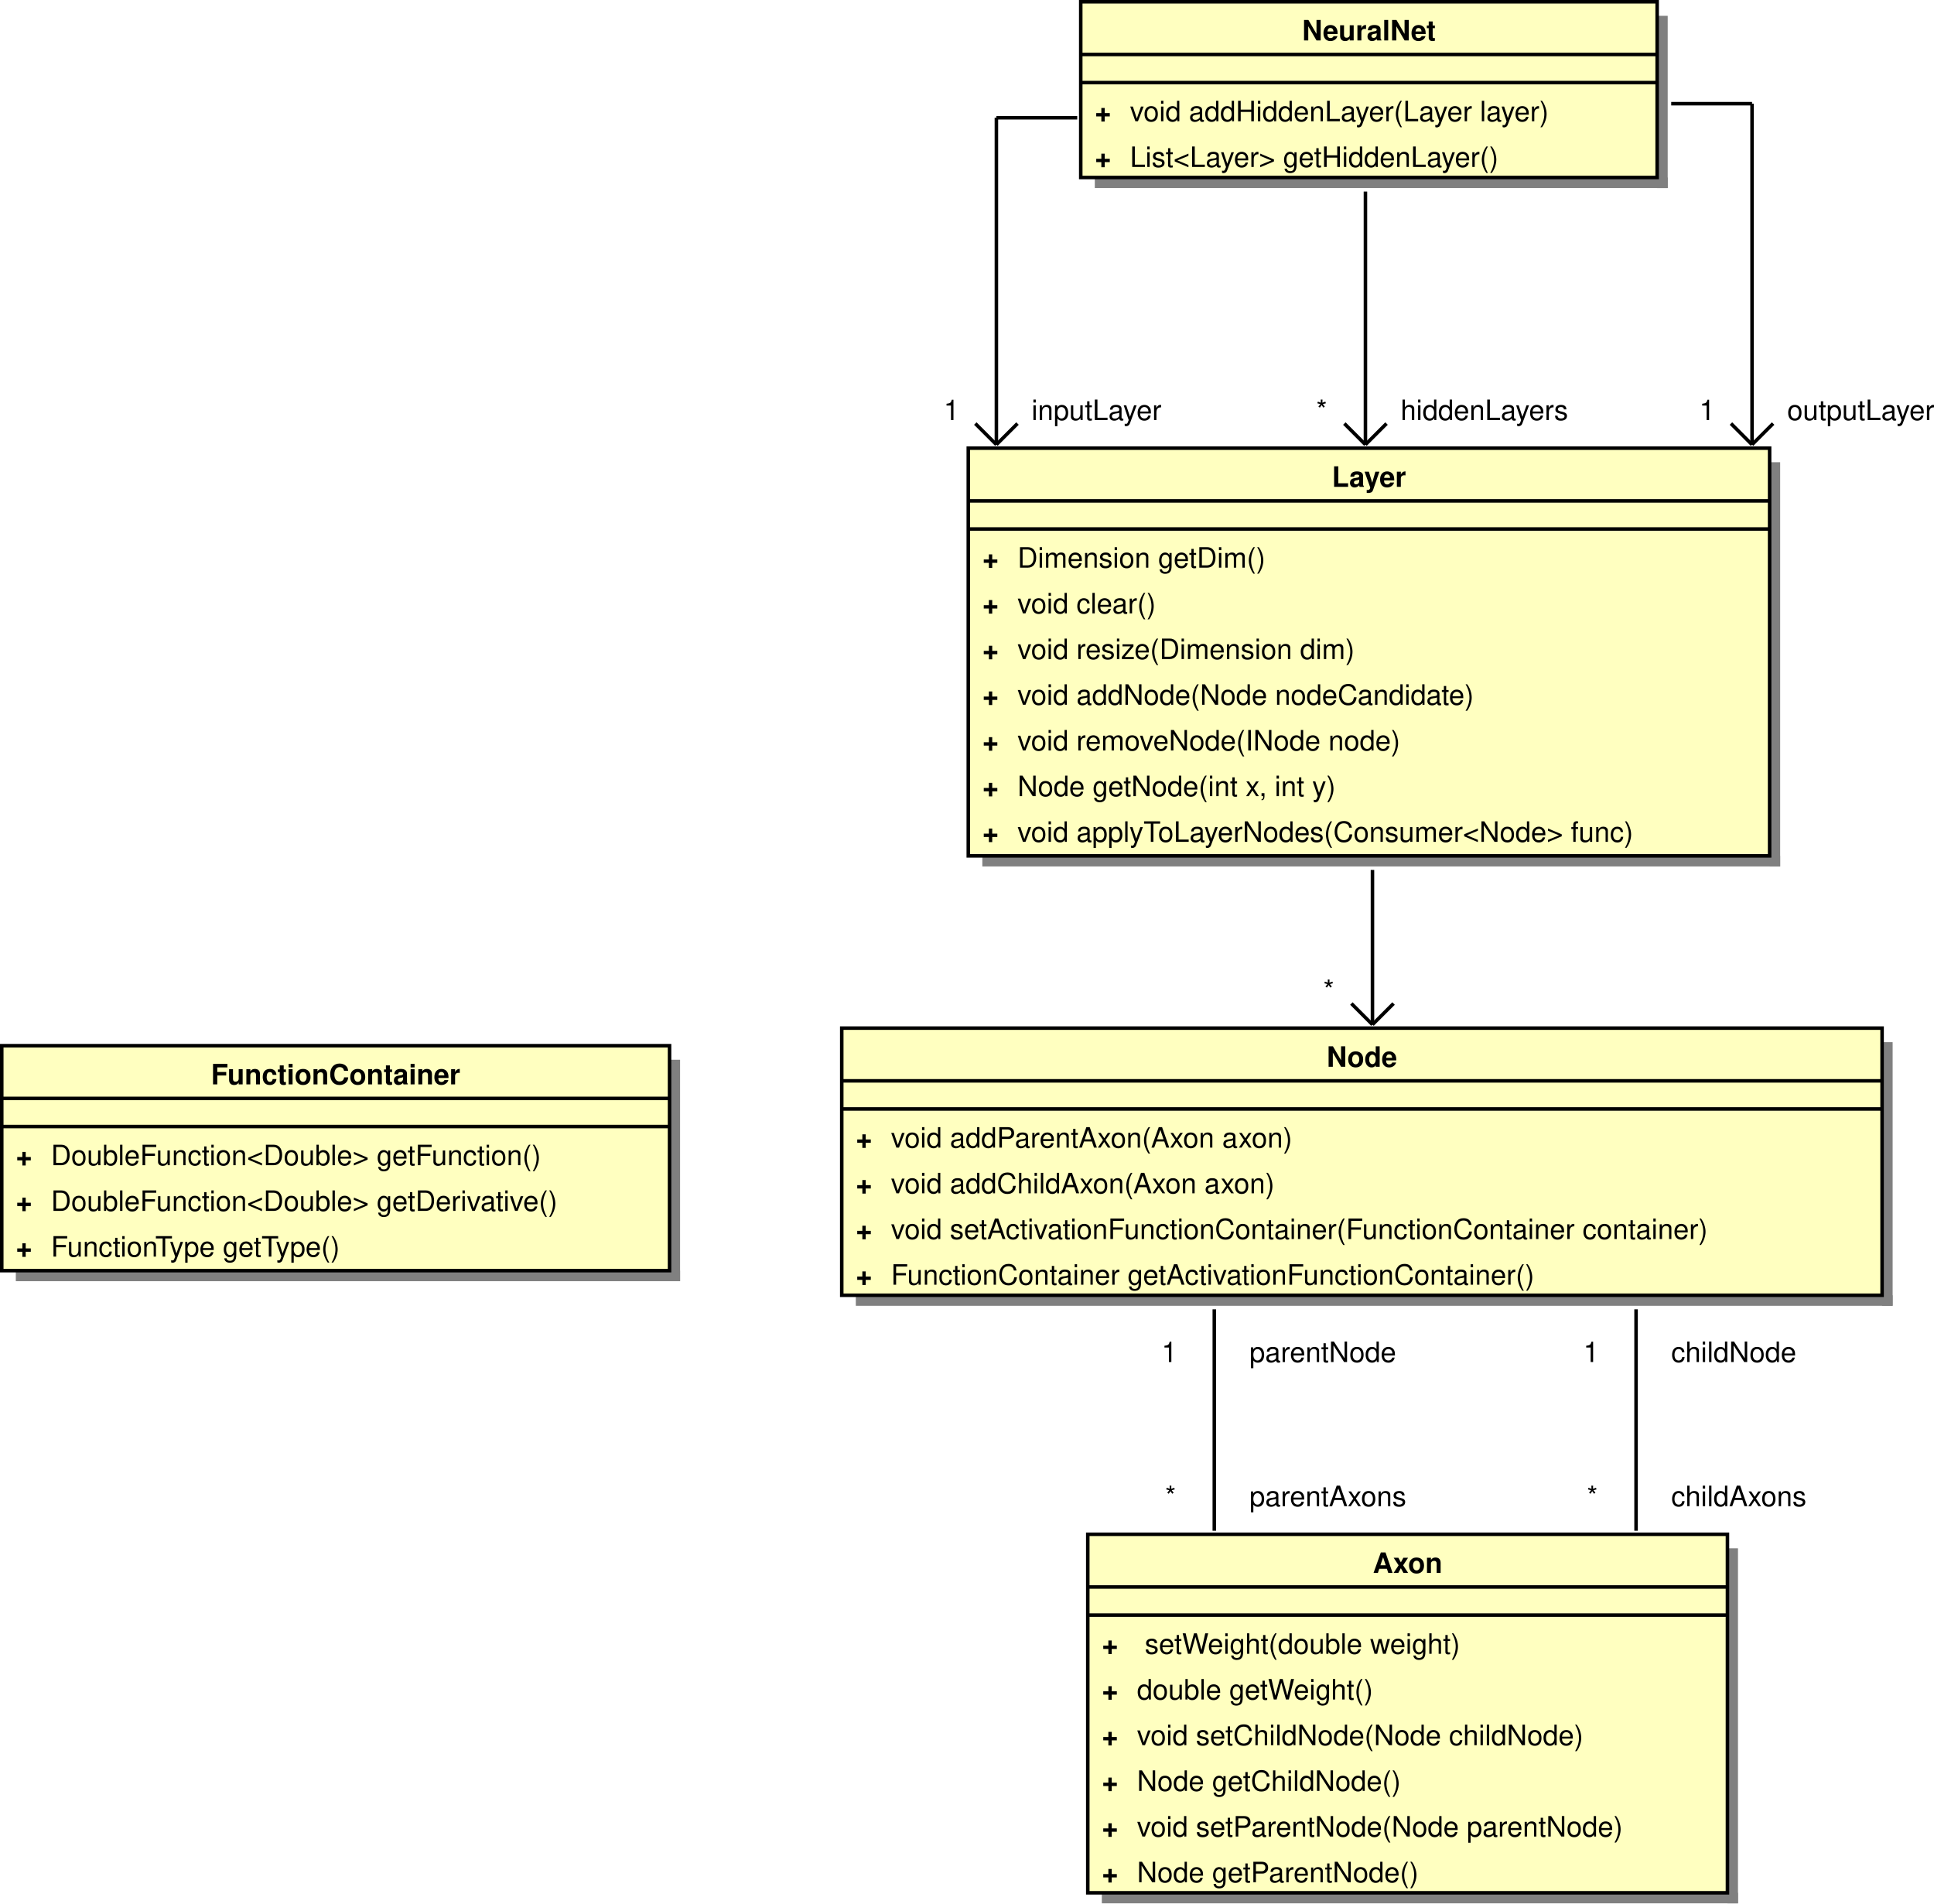
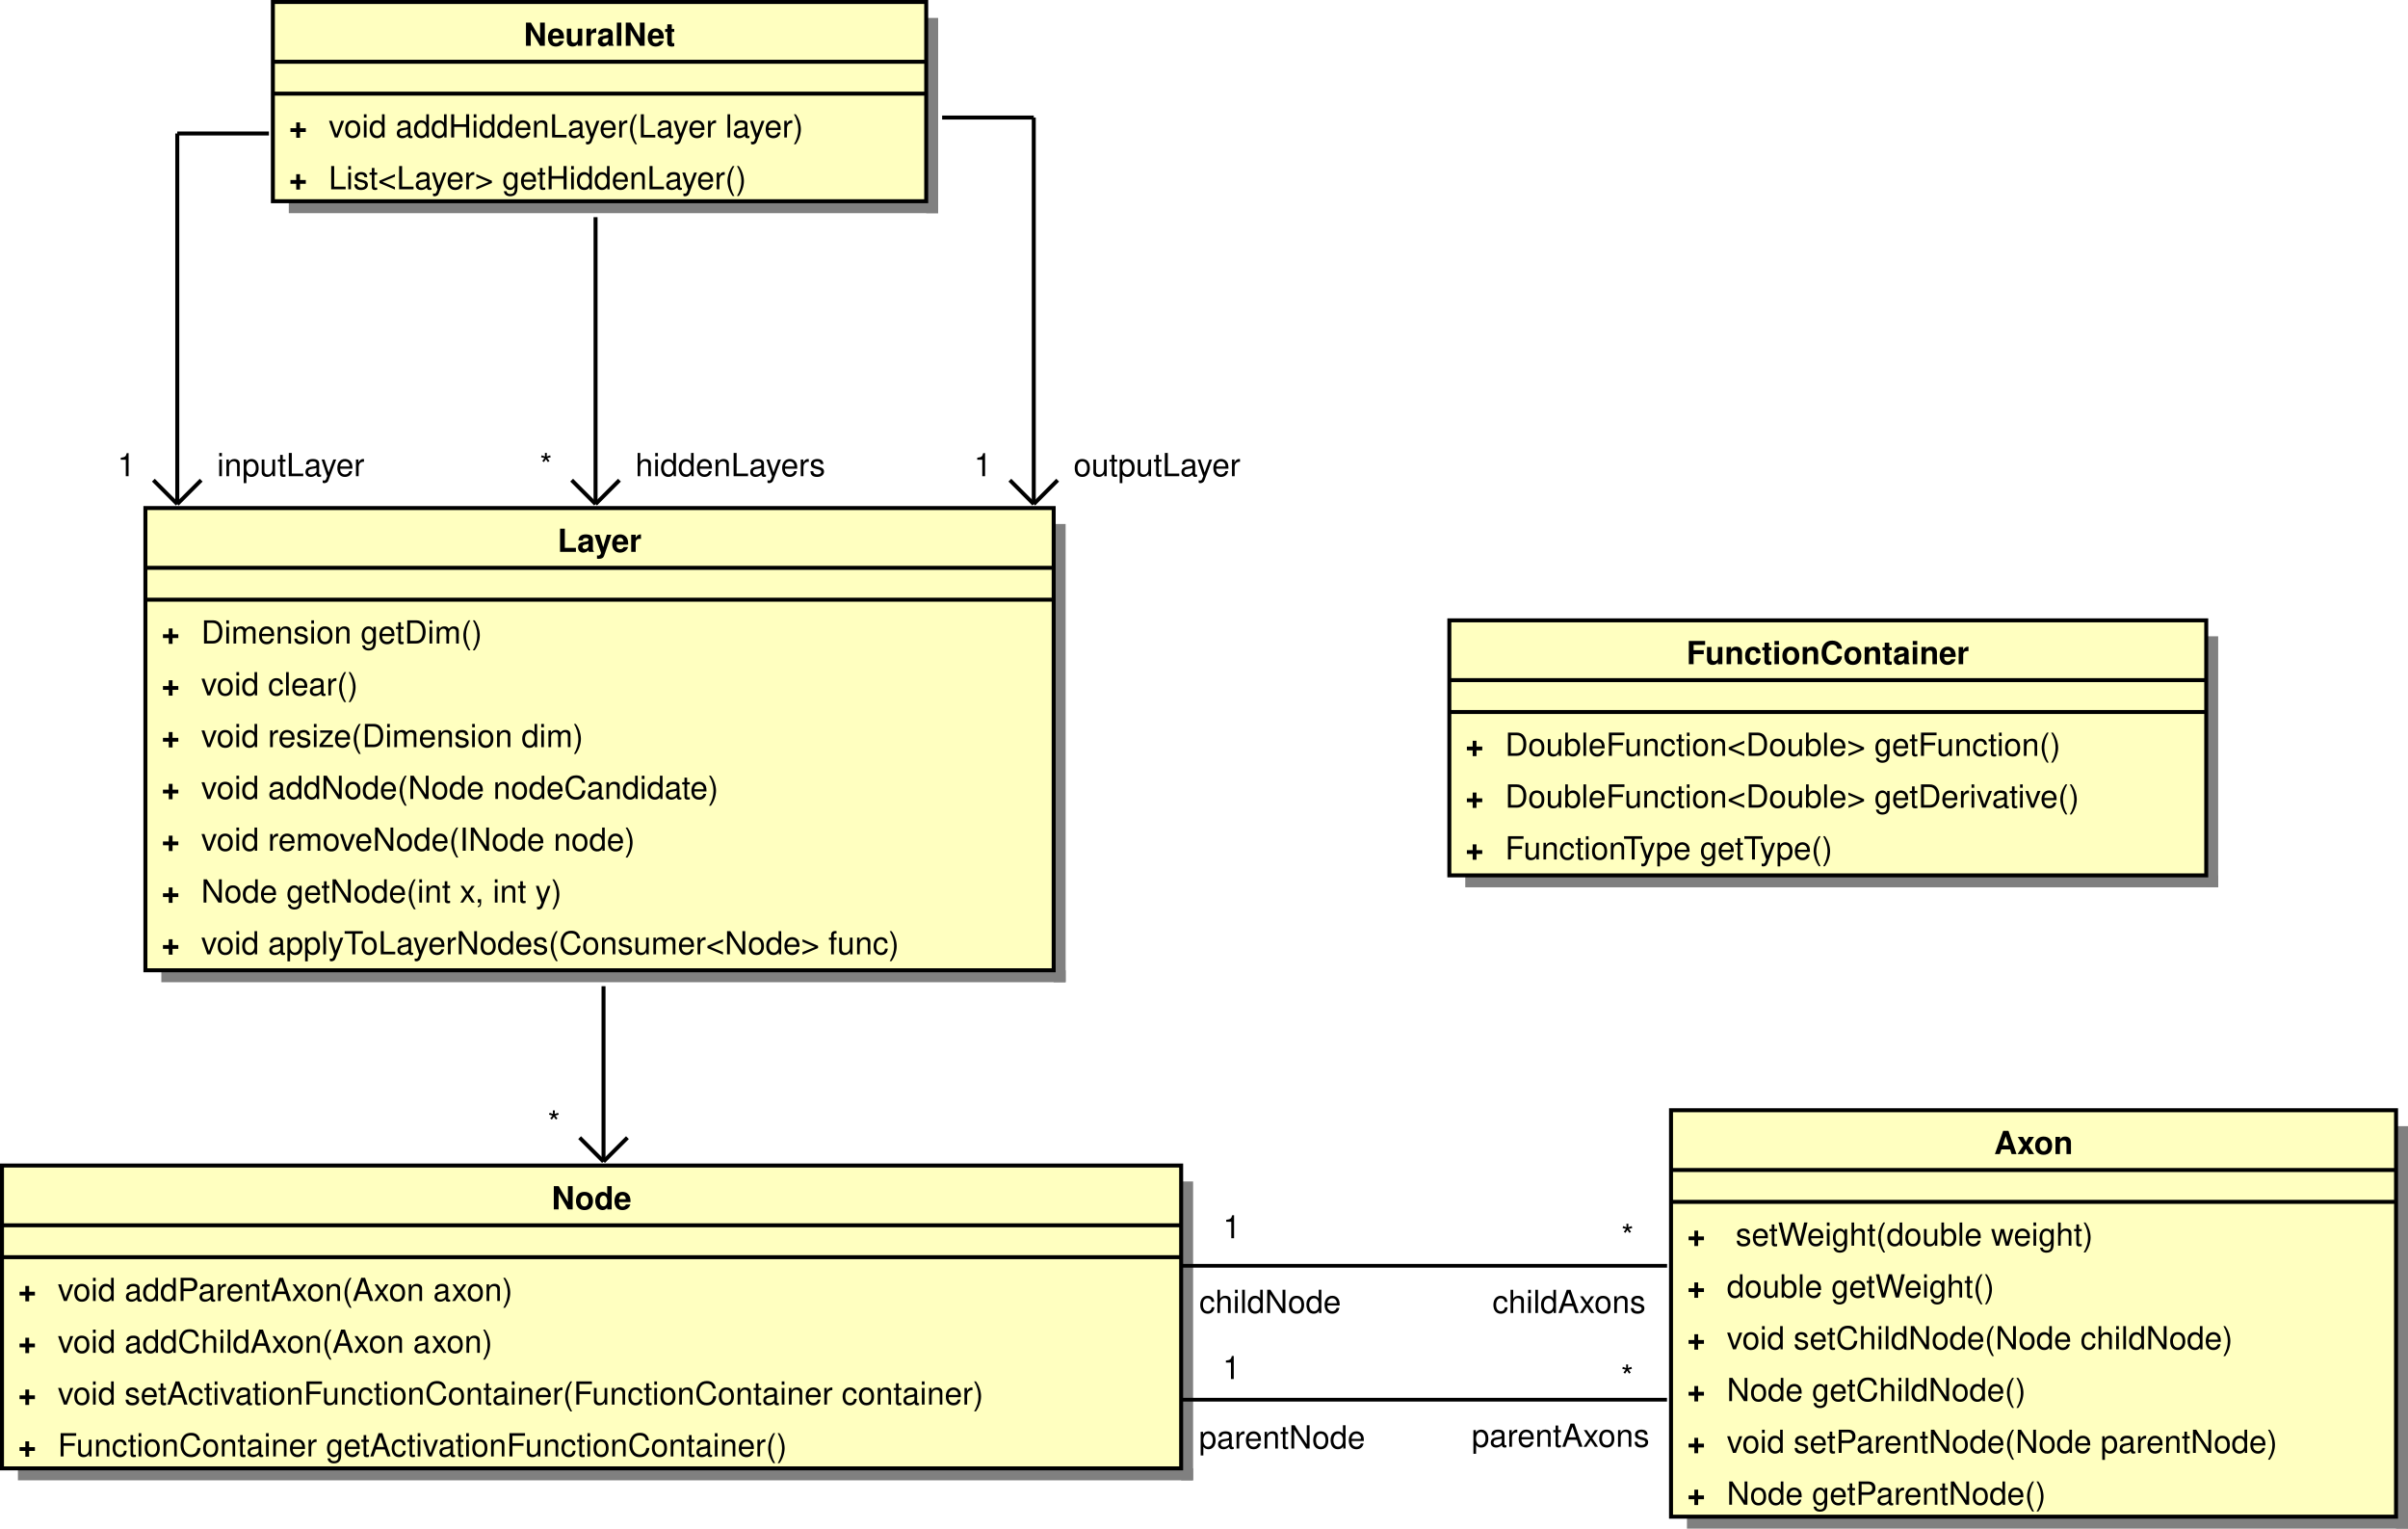
- <svg xmlns="http://www.w3.org/2000/svg" width="1168.271" height="1149.649" version="1.1" id="svg2">
+ <svg xmlns="http://www.w3.org/2000/svg" width="1283.338" height="814.463" version="1.1" id="svg2">
  <defs id="defs272" />
-   <g id="g4" transform="matrix(2.123083,0,0,2.123083,-71.12327,-134.8158)">
+   <g id="g4" transform="matrix(2.123083,0,0,2.123083,-578.54,-134.8158)">
    <rect x="505" y="68" width="3" height="49" id="rect6" style="fill:#808080;stroke:none;stroke-opacity:1" />
    <rect x="345" y="114" width="163" height="3" id="rect8" style="fill:#808080;stroke:none;stroke-opacity:1" />
    <rect x="341" y="64" width="164" height="50" id="rect10" style="fill:#ffffc0;stroke:#000000;stroke-width:1;stroke-opacity:1" />
    <text font-size="8" xml:space="preserve" font-weight="bold" x="423" y="75" id="text12" style="font-weight:bold;font-size:8px;font-family:Helvetica;text-anchor:middle;fill:#000000">NeuralNet</text>
    <line x1="341" y1="79" x2="505" y2="79" id="line14" style="stroke:#000000;stroke-opacity:1" />
    <line x1="341" y1="87" x2="505" y2="87" id="line16" style="stroke:#000000;stroke-opacity:1" />
    <text font-size="8" xml:space="preserve" font-weight="bold" x="345" y="98" id="text18" style="font-weight:bold;font-size:8px;font-family:Helvetica;fill:#000000">+</text>
    <text font-size="8" xml:space="preserve" x="355" y="98" id="text20" style="font-size:8px;font-family:Helvetica;fill:#000000">void addHiddenLayer(Layer layer) </text>
    <text font-size="8" xml:space="preserve" font-weight="bold" x="345" y="111" id="text22" style="font-weight:bold;font-size:8px;font-family:Helvetica;fill:#000000">+</text>
    <text font-size="8" xml:space="preserve" x="355" y="111" id="text24" style="font-size:8px;font-family:Helvetica;fill:#000000">List&lt;Layer&gt; getHiddenLayer() </text>
  </g>
-   <g id="g26" transform="matrix(2.123083,0,0,2.123083,-71.12327,-134.8158)">
+   <g id="g26" transform="matrix(2.123083,0,0,2.123083,-578.54,-134.8158)">
    <rect x="537" y="195" width="3" height="115" id="rect28" style="fill:#808080;stroke:none;stroke-opacity:1" />
    <rect x="313" y="307" width="227" height="3" id="rect30" style="fill:#808080;stroke:none;stroke-opacity:1" />
    <rect x="309" y="191" width="228" height="116" id="rect32" style="fill:#ffffc0;stroke:#000000;stroke-width:1;stroke-opacity:1" />
    <text font-size="8" xml:space="preserve" font-weight="bold" x="423" y="202" id="text34" style="font-weight:bold;font-size:8px;font-family:Helvetica;text-anchor:middle;fill:#000000">Layer</text>
    <line x1="309" y1="206" x2="537" y2="206" id="line36" style="stroke:#000000;stroke-opacity:1" />
    <line x1="309" y1="214" x2="537" y2="214" id="line38" style="stroke:#000000;stroke-opacity:1" />
    <text font-size="8" xml:space="preserve" font-weight="bold" x="313" y="225" id="text40" style="font-weight:bold;font-size:8px;font-family:Helvetica;fill:#000000">+</text>
    <text font-size="8" xml:space="preserve" x="323" y="225" id="text42" style="font-size:8px;font-family:Helvetica;fill:#000000">Dimension getDim() </text>
    <text font-size="8" xml:space="preserve" font-weight="bold" x="313" y="238" id="text44" style="font-weight:bold;font-size:8px;font-family:Helvetica;fill:#000000">+</text>
    <text font-size="8" xml:space="preserve" x="323" y="238" id="text46" style="font-size:8px;font-family:Helvetica;fill:#000000">void clear() </text>
    <text font-size="8" xml:space="preserve" font-weight="bold" x="313" y="251" id="text48" style="font-weight:bold;font-size:8px;font-family:Helvetica;fill:#000000">+</text>
    <text font-size="8" xml:space="preserve" x="323" y="251" id="text50" style="font-size:8px;font-family:Helvetica;fill:#000000">void resize(Dimension dim) </text>
    <text font-size="8" xml:space="preserve" font-weight="bold" x="313" y="264" id="text52" style="font-weight:bold;font-size:8px;font-family:Helvetica;fill:#000000">+</text>
    <text font-size="8" xml:space="preserve" x="323" y="264" id="text54" style="font-size:8px;font-family:Helvetica;fill:#000000">void addNode(Node nodeCandidate) </text>
    <text font-size="8" xml:space="preserve" font-weight="bold" x="313" y="277" id="text56" style="font-weight:bold;font-size:8px;font-family:Helvetica;fill:#000000">+</text>
    <text font-size="8" xml:space="preserve" x="323" y="277" id="text58" style="font-size:8px;font-family:Helvetica;fill:#000000">void removeNode(INode node) </text>
    <text font-size="8" xml:space="preserve" font-weight="bold" x="313" y="290" id="text60" style="font-weight:bold;font-size:8px;font-family:Helvetica;fill:#000000">+</text>
    <text font-size="8" xml:space="preserve" x="323" y="290" id="text62" style="font-size:8px;font-family:Helvetica;fill:#000000">Node getNode(int x, int y) </text>
    <text font-size="8" xml:space="preserve" font-weight="bold" x="313" y="303" id="text64" style="font-weight:bold;font-size:8px;font-family:Helvetica;fill:#000000">+</text>
    <text font-size="8" xml:space="preserve" x="323" y="303" id="text66" style="font-size:8px;font-family:Helvetica;fill:#000000">void applyToLayerNodes(Consumer&lt;Node&gt; func) </text>
  </g>
-   <g id="g68" transform="matrix(2.123083,0,0,2.123083,-71.12327,-134.8158)">
+   <g id="g68" transform="matrix(2.123083,0,0,2.123083,-578.54,-134.8158)">
    <rect x="569" y="360" width="3" height="75" id="rect70" style="fill:#808080;stroke:none;stroke-opacity:1" />
    <rect x="277" y="432" width="295" height="3" id="rect72" style="fill:#808080;stroke:none;stroke-opacity:1" />
    <rect x="273" y="356" width="296" height="76" id="rect74" style="fill:#ffffc0;stroke:#000000;stroke-width:1;stroke-opacity:1" />
    <text font-size="8" xml:space="preserve" font-weight="bold" x="421" y="367" id="text76" style="font-weight:bold;font-size:8px;font-family:Helvetica;text-anchor:middle;fill:#000000">Node</text>
    <line x1="273" y1="371" x2="569" y2="371" id="line78" style="stroke:#000000;stroke-opacity:1" />
    <line x1="273" y1="379" x2="569" y2="379" id="line80" style="stroke:#000000;stroke-opacity:1" />
    <text font-size="8" xml:space="preserve" font-weight="bold" x="277" y="390" id="text82" style="font-weight:bold;font-size:8px;font-family:Helvetica;fill:#000000">+</text>
    <text font-size="8" xml:space="preserve" x="287" y="390" id="text84" style="font-size:8px;font-family:Helvetica;fill:#000000">void addParentAxon(Axon axon) </text>
    <text font-size="8" xml:space="preserve" font-weight="bold" x="277" y="403" id="text86" style="font-weight:bold;font-size:8px;font-family:Helvetica;fill:#000000">+</text>
    <text font-size="8" xml:space="preserve" x="287" y="403" id="text88" style="font-size:8px;font-family:Helvetica;fill:#000000">void addChildAxon(Axon axon) </text>
    <text font-size="8" xml:space="preserve" font-weight="bold" x="277" y="416" id="text90" style="font-weight:bold;font-size:8px;font-family:Helvetica;fill:#000000">+</text>
    <text font-size="8" xml:space="preserve" x="287" y="416" id="text92" style="font-size:8px;font-family:Helvetica;fill:#000000">void setActivationFunctionContainer(FunctionContainer container) </text>
    <text font-size="8" xml:space="preserve" font-weight="bold" x="277" y="429" id="text94" style="font-weight:bold;font-size:8px;font-family:Helvetica;fill:#000000">+</text>
    <text font-size="8" xml:space="preserve" x="287" y="429" id="text96" style="font-size:8px;font-family:Helvetica;fill:#000000">FunctionContainer getActivationFunctionContainer() </text>
  </g>
-   <g id="g98" transform="matrix(2.123083,0,0,2.123083,-71.12327,-134.8158)">
+   <g id="g98" transform="matrix(2.123083,0,0,2.123083,162.3498,-470.0022)">
    <rect x="525" y="504" width="3" height="101" id="rect100" style="fill:#808080;stroke:none;stroke-opacity:1" />
    <rect x="347" y="602" width="181" height="3" id="rect102" style="fill:#808080;stroke:none;stroke-opacity:1" />
    <rect x="343" y="500" width="182" height="102" id="rect104" style="fill:#ffffc0;stroke:#000000;stroke-width:1;stroke-opacity:1" />
    <text font-size="8" xml:space="preserve" font-weight="bold" x="434" y="511" id="text106" style="font-weight:bold;font-size:8px;font-family:Helvetica;text-anchor:middle;fill:#000000">Axon</text>
    <line x1="343" y1="515" x2="525" y2="515" id="line108" style="stroke:#000000;stroke-opacity:1" />
    <line x1="343" y1="523" x2="525" y2="523" id="line110" style="stroke:#000000;stroke-opacity:1" />
    <text font-size="8" xml:space="preserve" font-weight="bold" x="347" y="534" id="text112" style="font-weight:bold;font-size:8px;font-family:Helvetica;fill:#000000">+</text>
    <text font-size="8" xml:space="preserve" x="357" y="534" id="text114" style="font-size:8px;font-family:Helvetica;fill:#000000"> setWeight(double weight) </text>
    <text font-size="8" xml:space="preserve" font-weight="bold" x="347" y="547" id="text116" style="font-weight:bold;font-size:8px;font-family:Helvetica;fill:#000000">+</text>
    <text font-size="8" xml:space="preserve" x="357" y="547" id="text118" style="font-size:8px;font-family:Helvetica;fill:#000000">double getWeight() </text>
    <text font-size="8" xml:space="preserve" font-weight="bold" x="347" y="560" id="text120" style="font-weight:bold;font-size:8px;font-family:Helvetica;fill:#000000">+</text>
    <text font-size="8" xml:space="preserve" x="357" y="560" id="text122" style="font-size:8px;font-family:Helvetica;fill:#000000">void setChildNode(Node childNode) </text>
    <text font-size="8" xml:space="preserve" font-weight="bold" x="347" y="573" id="text124" style="font-weight:bold;font-size:8px;font-family:Helvetica;fill:#000000">+</text>
    <text font-size="8" xml:space="preserve" x="357" y="573" id="text126" style="font-size:8px;font-family:Helvetica;fill:#000000">Node getChildNode() </text>
    <text font-size="8" xml:space="preserve" font-weight="bold" x="347" y="586" id="text128" style="font-weight:bold;font-size:8px;font-family:Helvetica;fill:#000000">+</text>
    <text font-size="8" xml:space="preserve" x="357" y="586" id="text130" style="font-size:8px;font-family:Helvetica;fill:#000000">void setParentNode(Node parentNode) </text>
    <text font-size="8" xml:space="preserve" font-weight="bold" x="347" y="599" id="text132" style="font-weight:bold;font-size:8px;font-family:Helvetica;fill:#000000">+</text>
    <text font-size="8" xml:space="preserve" x="357" y="599" id="text134" style="font-size:8px;font-family:Helvetica;fill:#000000">Node getParentNode() </text>
  </g>
-   <g id="g136" transform="matrix(2.123083,0,0,2.123083,-71.12327,-134.8158)">
+   <g id="g136" transform="matrix(2.123083,0,0,2.123083,700.2342,-435.9053)">
    <rect x="224" y="365" width="3" height="63" id="rect138" style="fill:#808080;stroke:none;stroke-opacity:1" />
    <rect x="38" y="425" width="189" height="3" id="rect140" style="fill:#808080;stroke:none;stroke-opacity:1" />
    <rect x="34" y="361" width="190" height="64" id="rect142" style="fill:#ffffc0;stroke:#000000;stroke-width:1;stroke-opacity:1" />
    <text font-size="8" xml:space="preserve" font-weight="bold" x="129" y="372" id="text144" style="font-weight:bold;font-size:8px;font-family:Helvetica;text-anchor:middle;fill:#000000">FunctionContainer</text>
    <line x1="34" y1="376" x2="224" y2="376" id="line146" style="stroke:#000000;stroke-opacity:1" />
    <line x1="34" y1="384" x2="224" y2="384" id="line148" style="stroke:#000000;stroke-opacity:1" />
    <text font-size="8" xml:space="preserve" font-weight="bold" x="38" y="395" id="text150" style="font-weight:bold;font-size:8px;font-family:Helvetica;fill:#000000">+</text>
    <text font-size="8" xml:space="preserve" x="48" y="395" id="text152" style="font-size:8px;font-family:Helvetica;fill:#000000">DoubleFunction&lt;Double&gt; getFunction() </text>
    <text font-size="8" xml:space="preserve" font-weight="bold" x="38" y="408" id="text154" style="font-weight:bold;font-size:8px;font-family:Helvetica;fill:#000000">+</text>
    <text font-size="8" xml:space="preserve" x="48" y="408" id="text156" style="font-size:8px;font-family:Helvetica;fill:#000000">DoubleFunction&lt;Double&gt; getDerivative() </text>
    <text font-size="8" xml:space="preserve" font-weight="bold" x="38" y="421" id="text158" style="font-weight:bold;font-size:8px;font-family:Helvetica;fill:#000000">+</text>
    <text font-size="8" xml:space="preserve" x="48" y="421" id="text160" style="font-size:8px;font-family:Helvetica;fill:#000000">FunctionType getType() </text>
  </g>
-   <g id="g162" transform="matrix(2.123083,0,0,2.123083,-71.12327,-134.8158)">
+   <g id="g162" transform="matrix(2.123083,0,0,2.123083,-578.54,-134.8158)">
    <line x1="509" y1="93" x2="532" y2="93" id="line164" style="stroke:#000000;stroke-opacity:1" />
  </g>
-   <g id="g166" transform="matrix(2.123083,0,0,2.123083,-71.12327,-134.8158)">
+   <g id="g166" transform="matrix(2.123083,0,0,2.123083,-578.54,-134.8158)">
    <line x1="340" y1="97" x2="317" y2="97" id="line168" style="stroke:#000000;stroke-opacity:1" />
  </g>
-   <g id="g170" transform="matrix(2.123083,0,0,2.123083,-71.12327,-134.8158)">
-     <line x1="379" y1="436" x2="379" y2="499" id="line172" style="stroke:#000000;stroke-opacity:1" />
+   <g id="g174" transform="matrix(0,2.123083,-2.123083,0,1689.138,-385.0073)">
+     <line x1="499" y1="377.129" x2="499" y2="499" id="line176" style="stroke:#000000;stroke-width:0.942;stroke-miterlimit:4;stroke-dasharray:none;stroke-opacity:1" />
  </g>
-   <g id="g174" transform="matrix(2.123083,0,0,2.123083,-71.12327,-134.8158)">
-     <line x1="499" y1="436" x2="499" y2="499" id="line176" style="stroke:#000000;stroke-opacity:1" />
-   </g>
-   <g id="g178" transform="matrix(2.123083,0,0,2.123083,-71.12327,-134.8158)">
+   <g id="g178" transform="matrix(2.123083,0,0,2.123083,-578.54,-134.8158)">
    <line x1="424" y1="355" x2="430" y2="349" id="line180" style="stroke:#000000;stroke-opacity:1" />
    <line x1="424" y1="355" x2="418" y2="349" id="line182" style="stroke:#000000;stroke-opacity:1" />
    <line x1="424" y1="311" x2="424" y2="355" id="line184" style="stroke:#000000;stroke-opacity:1" />
  </g>
-   <g id="g186" transform="matrix(2.123083,0,0,2.123083,-71.12327,-134.8158)">
+   <g id="g186" transform="matrix(2.123083,0,0,2.123083,-578.54,-134.8158)">
    <line x1="422" y1="190" x2="428" y2="184" id="line188" style="stroke:#000000;stroke-opacity:1" />
    <line x1="422" y1="190" x2="416" y2="184" id="line190" style="stroke:#000000;stroke-opacity:1" />
    <line x1="422" y1="118" x2="422" y2="190" id="line192" style="stroke:#000000;stroke-opacity:1" />
  </g>
-   <g id="g194" transform="matrix(2.123083,0,0,2.123083,-71.12327,-134.8158)">
+   <g id="g194" transform="matrix(2.123083,0,0,2.123083,-578.54,-134.8158)">
    <line x1="532" y1="190" x2="538" y2="184" id="line196" style="stroke:#000000;stroke-opacity:1" />
    <line x1="532" y1="190" x2="526" y2="184" id="line198" style="stroke:#000000;stroke-opacity:1" />
    <line x1="532" y1="93" x2="532" y2="190" id="line200" style="stroke:#000000;stroke-opacity:1" />
  </g>
-   <g id="g202" transform="matrix(2.123083,0,0,2.123083,-71.12327,-134.8158)">
+   <g id="g202" transform="matrix(2.123083,0,0,2.123083,-578.54,-134.8158)">
    <line x1="317" y1="190" x2="323" y2="184" id="line204" style="stroke:#000000;stroke-opacity:1" />
    <line x1="317" y1="190" x2="311" y2="184" id="line206" style="stroke:#000000;stroke-opacity:1" />
    <line x1="317" y1="97" x2="317" y2="190" id="line208" style="stroke:#000000;stroke-opacity:1" />
  </g>
-   <g id="g210" transform="matrix(2.123083,0,0,2.123083,-71.12327,-134.8158)">
+   <g id="g210" transform="matrix(2.123083,0,0,2.123083,-578.54,-134.8158)">
    <text font-size="8" xml:space="preserve" x="408" y="183" id="text212" style="font-size:8px;font-family:Helvetica;fill:#000000">*</text>
  </g>
-   <g id="g214" transform="matrix(2.123083,0,0,2.123083,-71.12327,-134.8158)">
+   <g id="g214" transform="matrix(2.123083,0,0,2.123083,-41.55835,-273.6903)">
    <text font-size="8" xml:space="preserve" x="389" y="492" id="text216" style="font-size:8px;font-family:Helvetica;fill:#000000">parentAxons</text>
  </g>
-   <g id="g218" transform="matrix(2.123083,0,0,2.123083,-71.12327,-134.8158)">
+   <g id="g218" transform="matrix(2.123083,0,0,2.123083,-186.9137,-185.7364)">
    <text font-size="8" xml:space="preserve" x="389" y="451" id="text220" style="font-size:8px;font-family:Helvetica;fill:#000000">parentNode</text>
  </g>
-   <g id="g222" transform="matrix(2.123083,0,0,2.123083,-71.12327,-134.8158)">
+   <g id="g222" transform="matrix(2.123083,0,0,2.123083,88.98375,-305.1686)">
    <text font-size="8" xml:space="preserve" x="365" y="492" id="text224" style="font-size:8px;font-family:Helvetica;fill:#000000">*</text>
  </g>
-   <g id="g226" transform="matrix(2.123083,0,0,2.123083,-71.12327,-134.8158)">
+   <g id="g226" transform="matrix(2.123083,0,0,2.123083,-121.1798,-222.7697)">
    <text font-size="8" xml:space="preserve" x="364" y="451" id="text228" style="font-size:8px;font-family:Helvetica;fill:#000000">1</text>
  </g>
-   <g id="g230" transform="matrix(2.123083,0,0,2.123083,-71.12327,-134.8158)">
+   <g id="g230" transform="matrix(2.123083,0,0,2.123083,-285.2717,-344.9793)">
    <text font-size="8" xml:space="preserve" x="509" y="492" id="text232" style="font-size:8px;font-family:Helvetica;fill:#000000">childAxons</text>
  </g>
-   <g id="g234" transform="matrix(2.123083,0,0,2.123083,-71.12327,-134.8158)">
+   <g id="g234" transform="matrix(2.123083,0,0,2.123083,-441.5171,-257.9512)">
    <text font-size="8" xml:space="preserve" x="509" y="451" id="text236" style="font-size:8px;font-family:Helvetica;fill:#000000">childNode</text>
  </g>
-   <g id="g238" transform="matrix(2.123083,0,0,2.123083,-71.12327,-134.8158)">
+   <g id="g238" transform="matrix(2.123083,0,0,2.123083,-165.6196,-380.1608)">
    <text font-size="8" xml:space="preserve" x="485" y="492" id="text240" style="font-size:8px;font-family:Helvetica;fill:#000000">*</text>
  </g>
-   <g id="g242" transform="matrix(2.123083,0,0,2.123083,-71.12327,-134.8158)">
+   <g id="g242" transform="matrix(2.123083,0,0,2.123083,-375.7832,-297.7619)">
    <text font-size="8" xml:space="preserve" x="484" y="451" id="text244" style="font-size:8px;font-family:Helvetica;fill:#000000">1</text>
  </g>
-   <g id="g246" transform="matrix(2.123083,0,0,2.123083,-71.12327,-134.8158)">
+   <g id="g246" transform="matrix(2.123083,0,0,2.123083,-578.54,-134.8158)">
    <text font-size="8" xml:space="preserve" x="432" y="183" id="text248" style="font-size:8px;font-family:Helvetica;fill:#000000">hiddenLayers</text>
  </g>
-   <g id="g250" transform="matrix(2.123083,0,0,2.123083,-71.12327,-134.8158)">
+   <g id="g250" transform="matrix(2.123083,0,0,2.123083,-578.54,-134.8158)">
    <text font-size="8" xml:space="preserve" x="517" y="183" id="text252" style="font-size:8px;font-family:Helvetica;fill:#000000">1</text>
  </g>
-   <g id="g254" transform="matrix(2.123083,0,0,2.123083,-71.12327,-134.8158)">
+   <g id="g254" transform="matrix(2.123083,0,0,2.123083,-578.54,-134.8158)">
    <text font-size="8" xml:space="preserve" x="302" y="183" id="text256" style="font-size:8px;font-family:Helvetica;fill:#000000">1</text>
  </g>
-   <g id="g258" transform="matrix(2.123083,0,0,2.123083,-71.12327,-134.8158)">
+   <g id="g258" transform="matrix(2.123083,0,0,2.123083,-578.54,-134.8158)">
    <text font-size="8" xml:space="preserve" x="327" y="183" id="text260" style="font-size:8px;font-family:Helvetica;fill:#000000">inputLayer</text>
  </g>
-   <g id="g262" transform="matrix(2.123083,0,0,2.123083,-71.12327,-134.8158)">
+   <g id="g262" transform="matrix(2.123083,0,0,2.123083,-578.54,-134.8158)">
    <text font-size="8" xml:space="preserve" x="542" y="183" id="text264" style="font-size:8px;font-family:Helvetica;fill:#000000">outputLayer</text>
  </g>
-   <g id="g266" transform="matrix(2.123083,0,0,2.123083,-71.12327,-134.8158)">
+   <g id="g266" transform="matrix(2.123083,0,0,2.123083,-578.54,-134.8158)">
    <text font-size="8" xml:space="preserve" x="410" y="348" id="text268" style="font-size:8px;font-family:Helvetica;fill:#000000">*</text>
  </g>
+   <g id="g174-3" transform="matrix(0,2.123083,-2.123083,0,1689.095,-313.6458)">
+     <line x1="499" y1="377.129" x2="499" y2="499" id="line176-6" style="stroke:#000000;stroke-width:0.942;stroke-miterlimit:4;stroke-dasharray:none;stroke-opacity:1" />
+   </g>
</svg>
